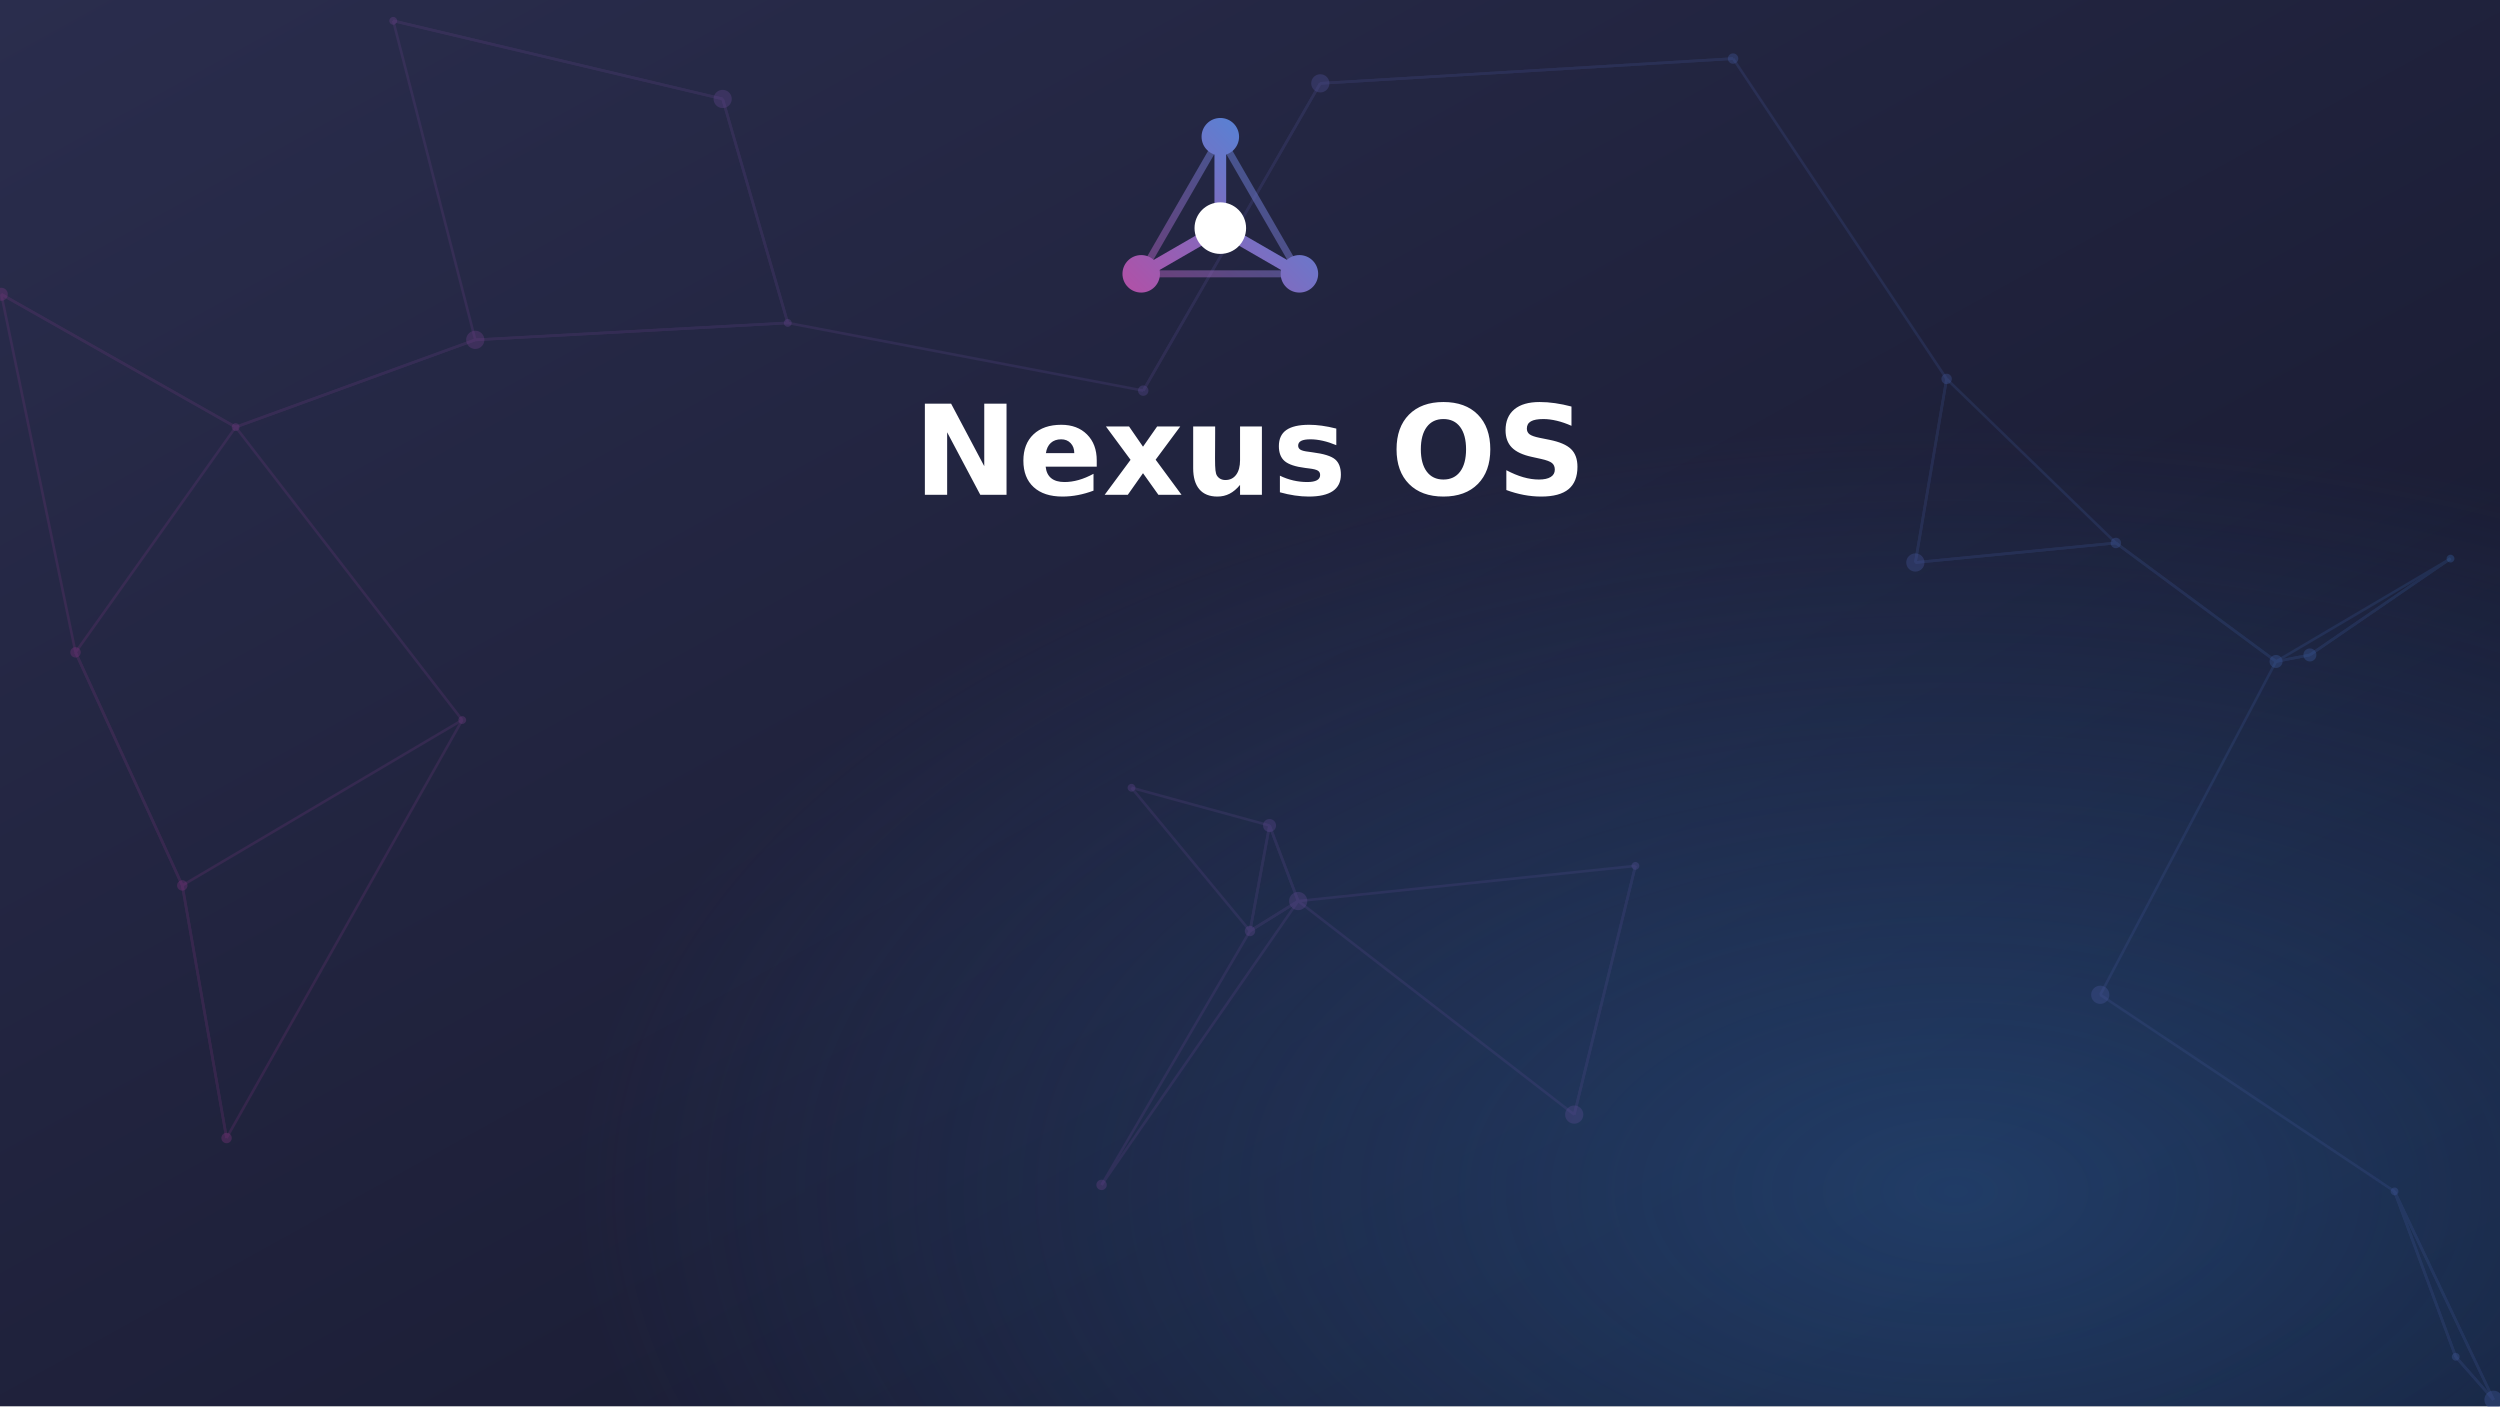
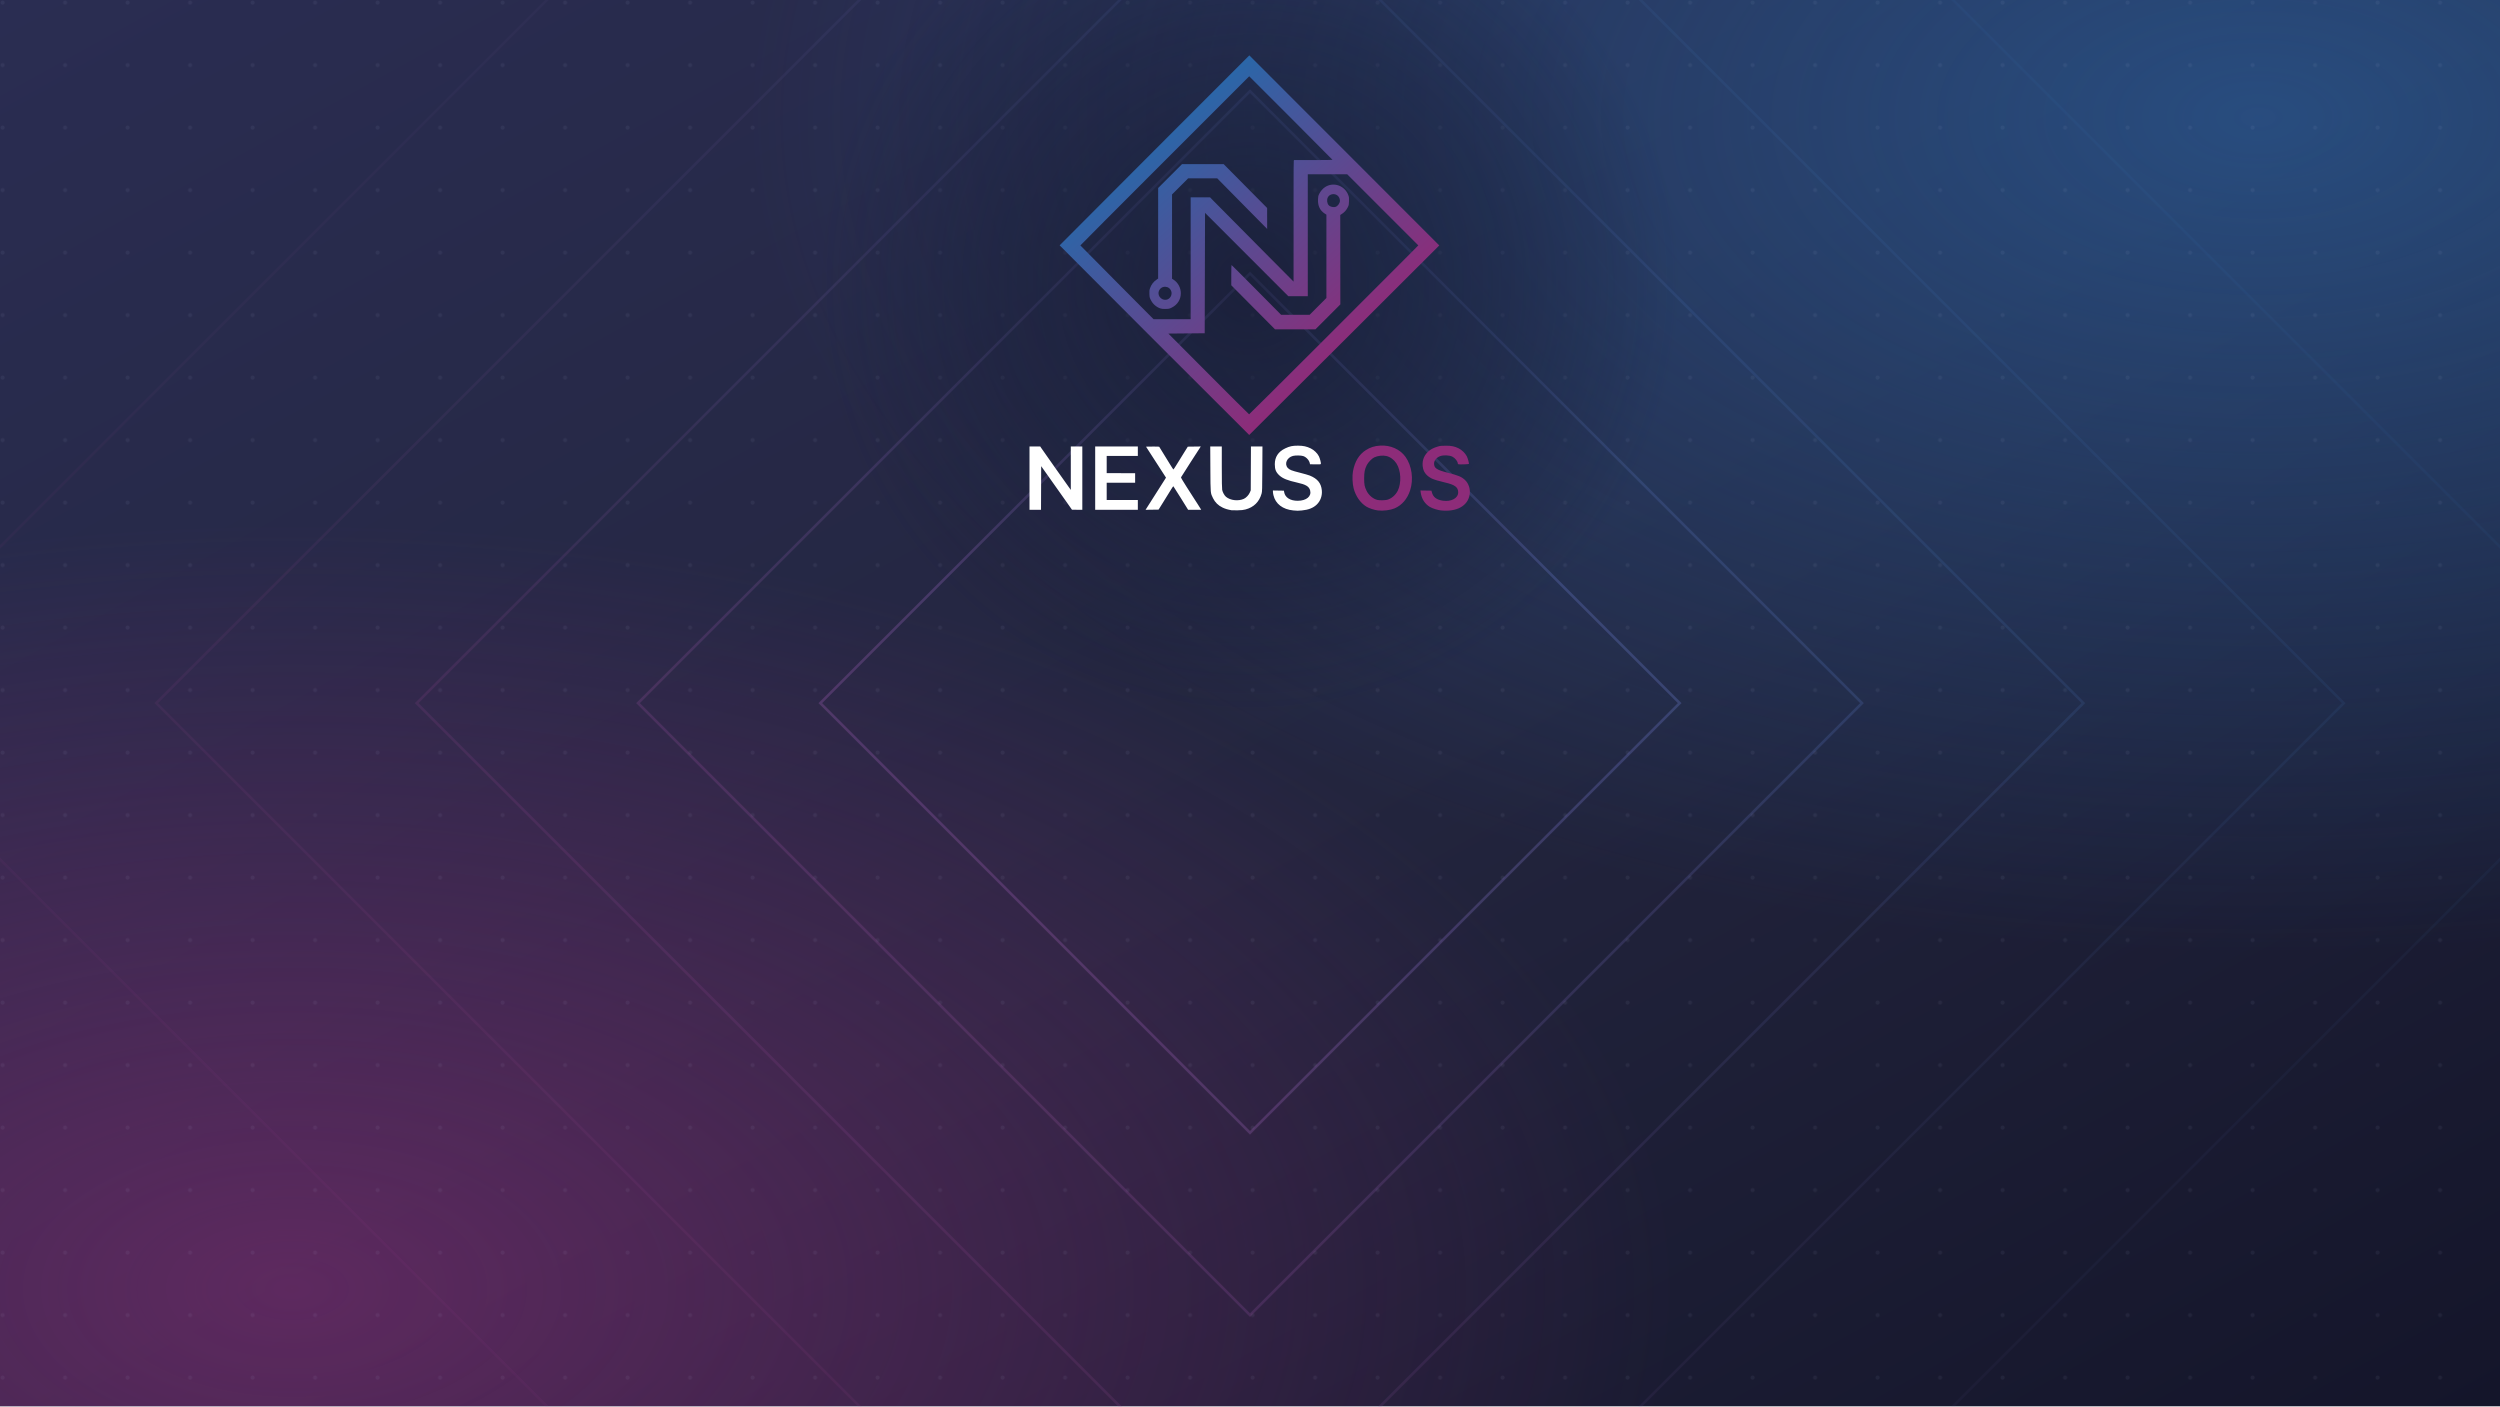
<svg xmlns="http://www.w3.org/2000/svg" viewBox="0 0 1920 1080" width="1920" height="1080" role="img" aria-labelledby="t">
  <defs>
    <linearGradient id="bg" x1="0" y1="0" x2="1" y2="1">
-       <stop offset="0" stop-color="#2a2d4d" />
-       <stop offset="1" stop-color="#14162a" />
+       <stop offset="0" stop-color="#2a2d52" />
+       <stop offset=".55" stop-color="#23253e" />
+       <stop offset="1" stop-color="#14152a" />
    </linearGradient>
-     <linearGradient id="gf" gradientUnits="userSpaceOnUse" x1="0" y1="1080" x2="1920" y2="0">
+     <radialGradient id="brilho-m" cx=".12" cy=".92" r=".55">
+       <stop offset="0" stop-color="#8d2c79" stop-opacity=".55" />
+       <stop offset="1" stop-color="#8d2c79" stop-opacity="0" />
+     </radialGradient>
+     <radialGradient id="brilho-a" cx=".9" cy=".08" r=".6">
+       <stop offset="0" stop-color="#2b66a8" stop-opacity=".6" />
+       <stop offset="1" stop-color="#2b66a8" stop-opacity="0" />
+     </radialGradient>
+     <radialGradient id="halo" cx=".5" cy=".5" r=".5">
+       <stop offset="0" stop-color="#14152a" stop-opacity=".62" />
+       <stop offset=".6" stop-color="#14152a" stop-opacity=".3" />
+       <stop offset="1" stop-color="#14152a" stop-opacity="0" />
+     </radialGradient>
+     <linearGradient id="linha" gradientUnits="userSpaceOnUse" x1="500" y1="900" x2="1420" y2="160">
+       <stop offset="0" stop-color="#c04aa3" />
+       <stop offset="1" stop-color="#4a8fe0" />
+     </linearGradient>
+     <linearGradient id="gl" gradientUnits="userSpaceOnUse" x1="1074.2" y1="965.6" x2="525.6" y2="344.5">
      <stop offset="0" stop-color="#8d2c79" />
      <stop offset="1" stop-color="#2b66a8" />
    </linearGradient>
-     <radialGradient id="brilho" cx="78%" cy="85%" r="55%">
-       <stop offset="0" stop-color="#2b66a8" stop-opacity=".45" />
-       <stop offset="1" stop-color="#2b66a8" stop-opacity="0" />
-     </radialGradient>
-     <linearGradient id="g" gradientUnits="userSpaceOnUse" x1="40" y1="216" x2="216" y2="40">
-       <stop offset="0" stop-color="#c0489f" />
-       <stop offset="1" stop-color="#3f8fe0" />
-     </linearGradient>
  </defs>
  <rect width="1920" height="1080" fill="url(#bg)" />
-   <rect width="1920" height="1080" fill="url(#brilho)" />
-   <g stroke="url(#gf)" stroke-width="2" opacity=".22">
-     <line x1="869" y1="605" x2="975" y2="634" />
-     <line x1="869" y1="605" x2="960" y2="715" />
-     <line x1="1774" y1="503" x2="1748" y2="508" />
-     <line x1="1774" y1="503" x2="1882" y2="429" />
-     <line x1="975" y1="634" x2="997" y2="692" />
-     <line x1="975" y1="634" x2="960" y2="715" />
-     <line x1="355" y1="553" x2="140" y2="680" />
-     <line x1="355" y1="553" x2="181" y2="328" />
-     <line x1="1209" y1="856" x2="1256" y2="665" />
-     <line x1="1209" y1="856" x2="997" y2="692" />
-     <line x1="181" y1="328" x2="365" y2="261" />
-     <line x1="181" y1="328" x2="1" y2="226" />
-     <line x1="174" y1="874" x2="140" y2="680" />
-     <line x1="174" y1="874" x2="355" y2="553" />
-     <line x1="1331" y1="45" x2="1495" y2="291" />
-     <line x1="1331" y1="45" x2="1014" y2="64" />
-     <line x1="1886" y1="1042" x2="1915" y2="1075" />
-     <line x1="1886" y1="1042" x2="1839" y2="915" />
-     <line x1="1256" y1="665" x2="1209" y2="856" />
-     <line x1="1256" y1="665" x2="997" y2="692" />
-     <line x1="302" y1="16" x2="365" y2="261" />
-     <line x1="302" y1="16" x2="555" y2="76" />
-     <line x1="1014" y1="64" x2="878" y2="300" />
-     <line x1="1014" y1="64" x2="1331" y2="45" />
-     <line x1="365" y1="261" x2="181" y2="328" />
-     <line x1="365" y1="261" x2="605" y2="248" />
-     <line x1="58" y1="501" x2="140" y2="680" />
-     <line x1="58" y1="501" x2="181" y2="328" />
-     <line x1="846" y1="910" x2="960" y2="715" />
-     <line x1="846" y1="910" x2="997" y2="692" />
-     <line x1="997" y1="692" x2="960" y2="715" />
-     <line x1="997" y1="692" x2="975" y2="634" />
-     <line x1="960" y1="715" x2="997" y2="692" />
-     <line x1="960" y1="715" x2="975" y2="634" />
-     <line x1="878" y1="300" x2="1014" y2="64" />
-     <line x1="878" y1="300" x2="605" y2="248" />
-     <line x1="1915" y1="1075" x2="1886" y2="1042" />
-     <line x1="1915" y1="1075" x2="1839" y2="915" />
-     <line x1="1613" y1="764" x2="1839" y2="915" />
-     <line x1="1613" y1="764" x2="1748" y2="508" />
-     <line x1="605" y1="248" x2="555" y2="76" />
-     <line x1="605" y1="248" x2="365" y2="261" />
-     <line x1="555" y1="76" x2="605" y2="248" />
-     <line x1="555" y1="76" x2="302" y2="16" />
-     <line x1="1471" y1="432" x2="1495" y2="291" />
-     <line x1="1471" y1="432" x2="1625" y2="417" />
-     <line x1="1625" y1="417" x2="1748" y2="508" />
-     <line x1="1625" y1="417" x2="1471" y2="432" />
-     <line x1="1839" y1="915" x2="1886" y2="1042" />
-     <line x1="1839" y1="915" x2="1915" y2="1075" />
-     <line x1="1" y1="226" x2="181" y2="328" />
-     <line x1="1" y1="226" x2="58" y2="501" />
-     <line x1="1748" y1="508" x2="1774" y2="503" />
-     <line x1="1748" y1="508" x2="1625" y2="417" />
-     <line x1="1882" y1="429" x2="1774" y2="503" />
-     <line x1="1882" y1="429" x2="1748" y2="508" />
-     <line x1="140" y1="680" x2="58" y2="501" />
-     <line x1="140" y1="680" x2="174" y2="874" />
-     <line x1="1495" y1="291" x2="1471" y2="432" />
-     <line x1="1495" y1="291" x2="1625" y2="417" />
+   <rect width="1920" height="1080" fill="url(#brilho-m)" />
+   <rect width="1920" height="1080" fill="url(#brilho-a)" />
+   <pattern id="grade" width="48" height="48" patternUnits="userSpaceOnUse">
+     <circle cx="2" cy="2" r="1.6" fill="#b9bde0" />
+   </pattern>
+   <rect width="1920" height="1080" fill="url(#grade)" opacity=".07" />
+   <g fill="none" stroke="url(#linha)" stroke-width="2">
+     <polygon opacity="0.3" points="960,210 1290,540 960,870 630,540" />
+     <polygon opacity="0.2" points="960,70 1430,540 960,1010 490,540" />
+     <polygon opacity="0.13" points="960,-100 1600,540 960,1180 320,540" />
+     <polygon opacity="0.08" points="960,-300 1800,540 960,1380 120,540" />
+     <polygon opacity="0.05" points="960,-540 2040,540 960,1620 -120,540" />
  </g>
-   <g fill="url(#gf)" opacity=".35">
-     <circle cx="869" cy="605" r="3" />
-     <circle cx="1774" cy="503" r="5" />
-     <circle cx="975" cy="634" r="5" />
-     <circle cx="355" cy="553" r="3" />
-     <circle cx="1209" cy="856" r="7" />
-     <circle cx="181" cy="328" r="3" />
-     <circle cx="174" cy="874" r="4" />
-     <circle cx="1331" cy="45" r="4" />
-     <circle cx="1886" cy="1042" r="3" />
-     <circle cx="1256" cy="665" r="3" />
-     <circle cx="302" cy="16" r="3" />
-     <circle cx="1014" cy="64" r="7" />
-     <circle cx="365" cy="261" r="7" />
-     <circle cx="58" cy="501" r="4" />
-     <circle cx="846" cy="910" r="4" />
-     <circle cx="997" cy="692" r="7" />
-     <circle cx="960" cy="715" r="4" />
-     <circle cx="878" cy="300" r="4" />
-     <circle cx="1915" cy="1075" r="7" />
-     <circle cx="1613" cy="764" r="7" />
-     <circle cx="605" cy="248" r="3" />
-     <circle cx="555" cy="76" r="7" />
-     <circle cx="1471" cy="432" r="7" />
-     <circle cx="1625" cy="417" r="4" />
-     <circle cx="1839" cy="915" r="3" />
-     <circle cx="1" cy="226" r="5" />
-     <circle cx="1748" cy="508" r="5" />
-     <circle cx="1882" cy="429" r="3" />
-     <circle cx="140" cy="680" r="4" />
-     <circle cx="1495" cy="291" r="4" />
+   <circle cx="960" cy="218" r="330" fill="url(#halo)" />
+   <g transform="translate(751.4 17.9) scale(0.26)">
+     <path fill="url(#gl)" fill-rule="evenodd" d="M519.75,936.24C365.89,782.38 240.00,656.21 240.00,655.86C240.00,655.51 366.08,529.12 520.17,374.98L800.34,94.73L1080.86,375.44L1361.37,656.15L1080.93,936.08C926.70,1090.03 800.27,1216.00 800.00,1216.00C799.73,1216.00 673.61,1090.11 519.75,936.24ZM1025.20,930.75C1148.60,807.41 1260.80,695.14 1274.53,681.25L1299.49,655.99L1194.50,551.00L1089.50,446.00L1031.25,446.00L973.00,446.00L973.00,626.00L973.00,806.00L944.22,806.00L915.45,806.00L792.47,682.95L669.50,559.89L669.00,737.70L668.50,915.50L614.84,916.00L561.18,916.50L679.84,1035.70C745.10,1101.27 799.03,1154.93 799.67,1154.95C800.31,1154.98 901.80,1054.09 1025.20,930.75ZM811.61,838.91L747.00,773.81L747.00,743.91C747.00,727.46 747.36,714.00 747.80,714.00C748.24,714.00 781.35,747.08 821.39,787.50L894.18,861.00L936.34,860.99L978.50,860.98L1003.25,836.19L1028.00,811.40L1028.00,688.30L1028.00,565.21L1023.05,562.03C1009.08,553.07 1002.47,539.28 1003.16,520.56C1003.49,511.52 1003.90,509.65 1006.79,503.78C1010.71,495.81 1017.70,487.80 1024.49,483.48C1049.61,467.51 1082.96,479.72 1093.06,508.58C1094.79,513.50 1095.08,516.35 1094.80,525.50C1094.50,535.35 1094.14,537.18 1091.37,543.00C1087.58,550.96 1081.30,558.19 1074.24,562.71L1068.92,566.11L1069.04,698.22L1069.17,830.32L1032.34,867.16L995.51,904.00L935.87,904.00L876.23,904.00L811.61,838.91ZM627.00,694.00L627.00,514.00L655.67,514.00L684.35,514.00L692.77,522.75C702.02,532.36 743.93,574.65 856.76,688.22L931.00,762.94L931.01,659.22C931.01,602.17 931.02,522.49 931.02,482.14C931.02,441.80 931.29,407.71 931.62,406.39L932.22,404.00L989.11,404.00C1020.40,404.00 1046.00,403.66 1046.00,403.25C1046.00,402.84 990.65,347.15 923.00,279.50L800.00,156.50L550.50,406.00C413.27,543.22 301.11,655.78 301.25,656.12C301.39,656.46 350.07,705.62 409.44,765.37L517.37,874.00L572.19,874.00L627.00,874.00L627.00,694.00ZM537.43,842.18C525.12,837.85 515.07,828.91 509.21,817.09C505.84,810.29 505.51,808.84 505.16,799.43C504.84,790.92 505.14,788.07 506.92,782.73C510.46,772.11 516.94,763.63 526.70,756.88L530.90,753.97L530.95,620.24L531.01,486.51L566.25,451.25L601.49,416.00L662.99,415.99L724.50,415.98L788.70,480.74L852.89,545.50L852.95,576.45L853.00,607.41L792.79,546.45C759.68,512.93 726.51,479.31 719.09,471.75L705.59,458.00L662.55,458.00L619.50,458.01L595.75,481.78L572.00,505.56L572.00,630.03L572.00,754.50L576.38,757.26C589.41,765.50 597.96,781.23 597.99,797.04C598.02,815.66 588.18,831.35 571.21,839.74C564.08,843.26 563.03,843.49 553.07,843.72C545.00,843.91 541.30,843.54 537.43,842.18ZM559.62,815.09C567.84,811.35 572.47,801.31 570.01,792.52C564.79,773.88 539.03,773.24 532.97,791.59C527.84,807.15 544.58,821.91 559.62,815.09ZM1055.68,541.94C1061.89,539.59 1067.94,531.01 1067.97,524.50C1068.00,519.03 1065.83,513.59 1062.13,509.89C1053.36,501.12 1037.32,503.50 1032.07,514.35C1028.60,521.52 1029.81,531.75 1034.79,537.35C1038.99,542.09 1049.30,544.35 1055.68,541.94Z" />
+     <path fill="#ffffff" fill-rule="evenodd" d="M930.28,1438.93C898.95,1435.90 877.58,1419.52 871.54,1393.91C870.71,1390.39 870.02,1385.80 870.01,1383.73L870.00,1379.95L886.22,1380.23L902.45,1380.50L903.16,1384.66C905.91,1400.80 921.15,1410.52 943.50,1410.39C968.92,1410.25 984.58,1397.15 979.98,1379.86C976.81,1367.98 967.28,1362.27 941.00,1356.50C914.02,1350.58 899.08,1344.58 889.48,1335.81C878.99,1326.22 875.58,1318.06 875.58,1302.50C875.58,1280.95 885.78,1265.40 906.37,1255.57C919.53,1249.28 927.70,1247.55 944.00,1247.59C959.75,1247.64 969.77,1249.81 981.99,1255.82C991.67,1260.57 1001.45,1270.10 1005.85,1279.06C1009.08,1285.64 1012.51,1299.22 1011.57,1301.68C1011.15,1302.78 1007.89,1303.00 995.31,1302.78L979.58,1302.50L978.95,1299.50C977.11,1290.64 968.69,1281.41 959.67,1278.36C953.27,1276.19 936.78,1275.91 929.28,1277.84C911.33,1282.46 903.09,1301.33 913.82,1313.24C918.92,1318.89 925.05,1321.32 950.19,1327.62C962.17,1330.62 975.09,1334.34 978.90,1335.89C1001.72,1345.18 1012.44,1358.33 1014.47,1379.50C1015.99,1395.46 1010.52,1410.89 999.57,1421.46C989.16,1431.53 975.23,1437.06 955.44,1438.98C944.29,1440.07 941.95,1440.06 930.28,1438.93ZM748.00,1438.40C735.57,1436.12 729.16,1434.20 721.11,1430.33C708.46,1424.25 699.10,1415.08 693.15,1402.94C685.35,1387.00 685.66,1390.43 685.24,1316.25L684.87,1250.00L701.94,1250.00L719.00,1250.00L719.00,1311.45C719.00,1352.58 719.37,1374.65 720.11,1378.20C721.65,1385.55 726.59,1394.50 731.39,1398.60C744.09,1409.47 768.23,1412.15 784.41,1404.50C791.37,1401.21 798.87,1393.08 802.06,1385.37L804.50,1379.50L804.79,1314.75L805.08,1250.00L822.09,1250.00L839.10,1250.00L838.75,1316.25C838.43,1376.37 838.23,1383.10 836.59,1389.00C829.78,1413.54 813.43,1429.68 788.89,1436.07C782.48,1437.74 776.96,1438.33 765.50,1438.56C757.25,1438.72 749.38,1438.65 748.00,1438.40ZM151.00,1343.50L151.00,1250.00L166.87,1250.00L182.73,1250.00L185.52,1254.25C189.34,1260.06 205.59,1283.22 228.50,1315.50C239.03,1330.35 253.36,1350.56 260.33,1360.41L273.00,1378.31L273.00,1314.16L273.00,1250.00L290.00,1250.00L307.00,1250.00L307.00,1343.50L307.00,1437.00L291.75,1436.94L276.50,1436.88L255.59,1407.19C244.09,1390.86 223.62,1361.89 210.09,1342.81L185.50,1308.12L185.24,1372.56L184.99,1437.00L167.99,1437.00L151.00,1437.00L151.00,1343.50ZM345.00,1343.50L345.00,1250.00L408.00,1250.00L471.00,1250.00L471.00,1264.00L471.00,1278.00L425.00,1278.00L379.00,1278.00L379.00,1303.39L379.00,1328.78L408.75,1328.78C425.11,1328.78 444.01,1328.83 450.75,1328.89L463.00,1329.00L463.00,1343.00L463.00,1357.00L421.00,1357.00L379.00,1357.00L379.00,1382.50L379.00,1408.00L425.00,1408.00L471.00,1408.00L471.00,1422.50L471.00,1437.00L408.00,1437.00L345.00,1437.00L345.00,1343.50ZM495.57,1434.27C498.28,1430.17 547.81,1352.29 551.23,1346.75L554.17,1342.01L539.33,1319.02C531.17,1306.38 517.89,1285.79 509.81,1273.27L495.13,1250.50L514.24,1250.23C524.75,1250.08 533.69,1250.30 534.09,1250.73C534.77,1251.44 547.83,1272.66 567.34,1304.75C571.77,1312.04 575.72,1318.00 576.11,1318.00C576.50,1318.00 581.57,1310.24 587.38,1300.75C593.19,1291.26 602.59,1276.08 608.27,1267.00L618.59,1250.50L637.76,1250.23L656.94,1249.96L645.14,1268.23C638.66,1278.28 630.43,1291.00 626.86,1296.50C609.83,1322.78 599.02,1339.79 598.50,1341.13C598.17,1342.01 604.56,1352.93 614.26,1368.05C623.23,1382.05 632.73,1396.88 635.36,1401.00C638.00,1405.12 643.51,1413.67 647.61,1420.00C651.71,1426.33 655.74,1432.74 656.56,1434.25L658.05,1437.00L638.78,1436.99L619.50,1436.98L598.02,1402.40C586.20,1383.39 576.24,1367.65 575.88,1367.43C575.52,1367.21 572.72,1371.18 569.65,1376.26C566.57,1381.34 556.91,1396.97 548.17,1411.00L532.29,1436.50L513.01,1436.77L493.74,1437.04L495.57,1434.27Z" />
+     <path fill="#8d2c79" fill-rule="evenodd" d="M1180.03,1438.90C1170.00,1437.79 1154.33,1432.66 1146.48,1427.90C1128.38,1416.93 1114.58,1397.13 1108.30,1373.12C1104.88,1360.03 1104.00,1336.69 1106.43,1323.50C1111.78,1294.41 1124.24,1273.78 1144.17,1260.97C1157.43,1252.44 1170.30,1248.36 1187.00,1247.38C1217.32,1245.62 1245.63,1258.21 1261.58,1280.55C1280.45,1307.01 1285.95,1346.63 1275.31,1379.50C1267.08,1404.92 1250.78,1423.81 1229.30,1432.83C1216.46,1438.22 1196.35,1440.70 1180.03,1438.90ZM1366.38,1438.88C1356.86,1437.88 1341.86,1433.21 1334.32,1428.90C1318.93,1420.09 1308.83,1404.39 1306.55,1385.72L1305.85,1379.95L1322.07,1380.22L1338.28,1380.50L1339.44,1385.07C1343.18,1399.82 1353.62,1407.70 1372.82,1410.27C1397.36,1413.55 1417.29,1402.44 1417.29,1385.48C1417.29,1370.45 1407.37,1362.96 1379.00,1356.54C1361.94,1352.68 1345.68,1347.83 1339.50,1344.75C1325.19,1337.62 1316.43,1327.57 1313.57,1315.00C1309.20,1295.79 1314.43,1278.36 1328.53,1265.15C1335.58,1258.54 1343.99,1254.10 1356.50,1250.37C1364.53,1247.97 1367.11,1247.69 1380.50,1247.70C1397.73,1247.71 1406.38,1249.49 1418.79,1255.57C1428.13,1260.16 1438.21,1270.02 1442.76,1279.04C1445.97,1285.42 1449.93,1300.40 1448.72,1301.61C1447.83,1302.50 1421.60,1303.37 1418.55,1302.60C1416.87,1302.18 1416.00,1301.27 1416.00,1299.95C1416.00,1294.01 1408.16,1284.16 1400.20,1280.10C1391.51,1275.67 1374.26,1274.87 1364.20,1278.43C1353.60,1282.18 1346.00,1291.31 1346.00,1300.32C1346.00,1313.88 1353.59,1319.13 1384.79,1327.11C1418.08,1335.63 1426.84,1339.25 1437.18,1348.83C1448.27,1359.09 1453.74,1376.10 1451.12,1392.20C1445.68,1425.68 1412.85,1443.76 1366.38,1438.88ZM1207.54,1407.46C1219.96,1404.24 1232.56,1393.40 1238.84,1380.53C1250.16,1357.30 1248.34,1320.93 1234.79,1299.93C1227.67,1288.90 1216.55,1280.75 1205.00,1278.09C1194.29,1275.62 1179.88,1277.27 1169.29,1282.17C1162.38,1285.37 1151.14,1297.03 1147.28,1305.00C1141.11,1317.72 1139.54,1325.61 1139.52,1344.00C1139.50,1362.76 1140.63,1368.59 1146.68,1381.00C1153.04,1394.05 1165.96,1404.91 1178.70,1407.90C1185.00,1409.39 1201.05,1409.14 1207.54,1407.46Z" />
  </g>
-   <g transform="translate(822 60) scale(.9)">
-     <path d="M128.0 50.0L195.5 167.0L60.5 167.0Z" fill="none" stroke="url(#g)" stroke-width="6" stroke-linejoin="round" opacity=".55" />
-     <line x1="128" y1="128" x2="128.0" y2="50.0" stroke="url(#g)" stroke-width="10" stroke-linecap="round" />
-     <line x1="128" y1="128" x2="195.5" y2="167.0" stroke="url(#g)" stroke-width="10" stroke-linecap="round" />
-     <line x1="128" y1="128" x2="60.5" y2="167.0" stroke="url(#g)" stroke-width="10" stroke-linecap="round" />
-     <circle cx="128.0" cy="50.0" r="16" fill="url(#g)" />
-     <circle cx="195.5" cy="167.0" r="16" fill="url(#g)" />
-     <circle cx="60.5" cy="167.0" r="16" fill="url(#g)" />
-     <circle cx="128" cy="128" r="22" fill="#ffffff" />
-   </g>
-   <text x="960" y="380" text-anchor="middle" font-family="DejaVu Sans, Verdana, sans-serif" font-weight="700" font-size="96" fill="#ffffff">Nexus OS</text>
</svg>
